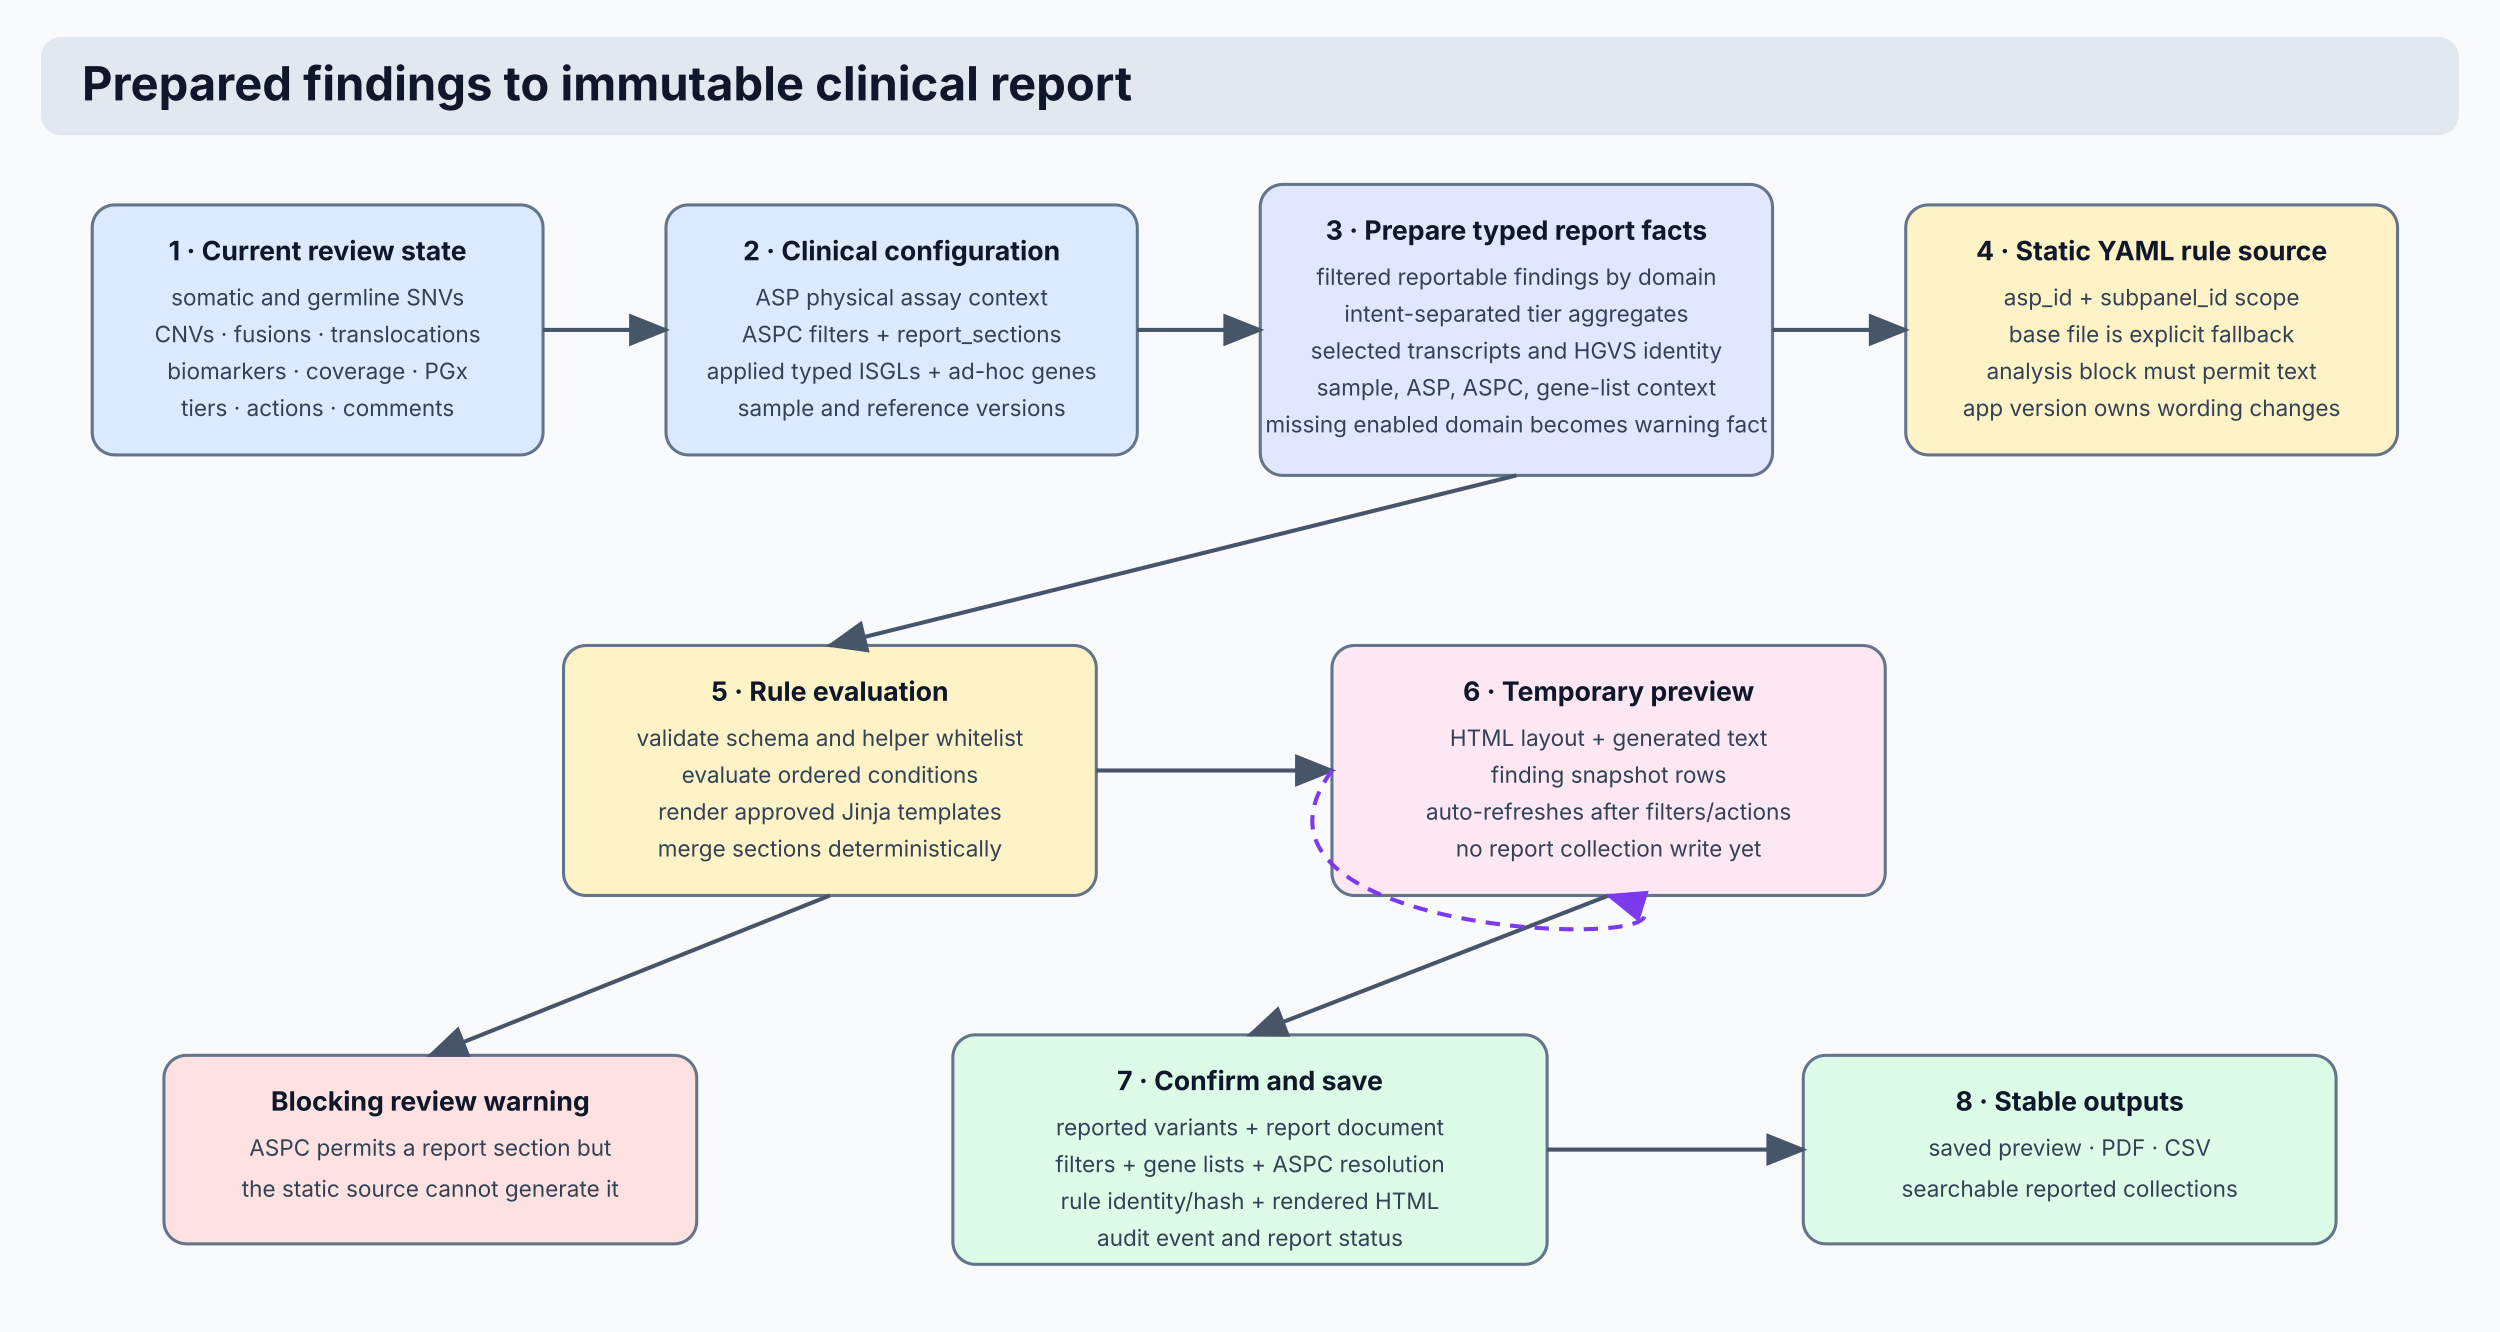
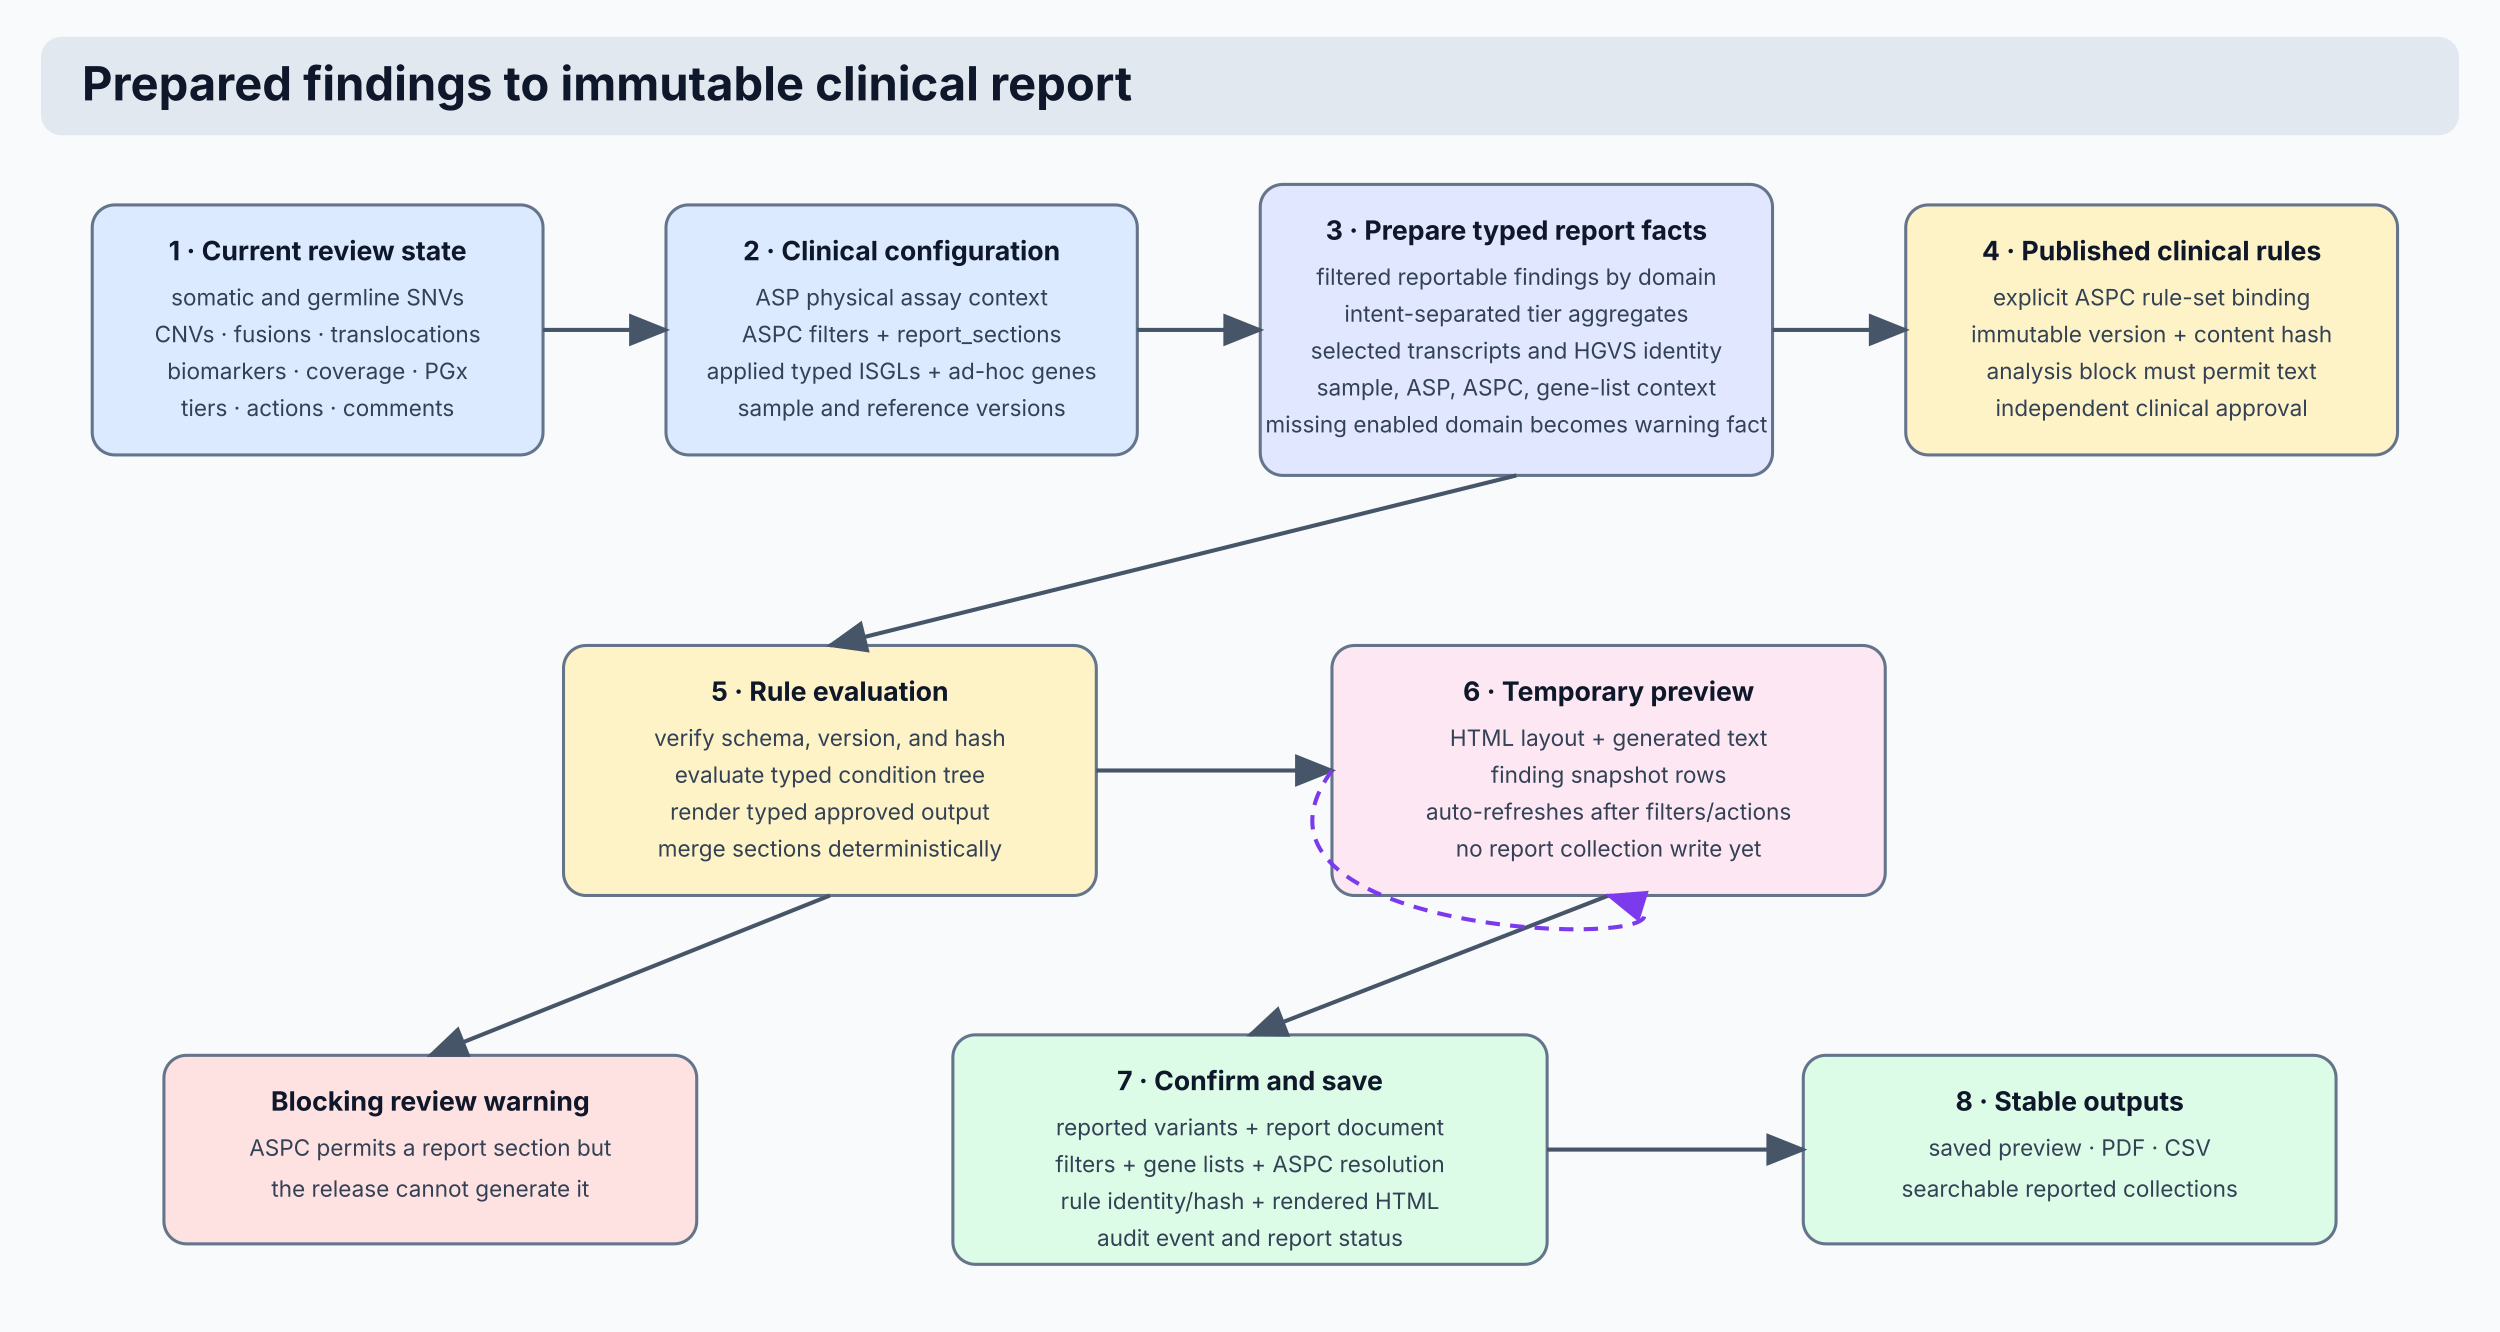
<svg xmlns="http://www.w3.org/2000/svg" width="1220" height="650" viewBox="0 0 1220 650" role="img" aria-labelledby="title desc">
  <defs>
    <style>.canvas{fill:#f8fafc}.band{fill:#e2e8f0}.source{fill:#dbeafe}.prepare{fill:#e0e7ff}.rules{fill:#fef3c7}.preview{fill:#fce7f3}.save{fill:#dcfce7}.alert{fill:#fee2e2}.title{font:700 23px Inter,'Segoe UI',Arial,sans-serif;fill:#0f172a}.label{font:700 13px Inter,'Segoe UI',Arial,sans-serif;fill:#0f172a}.sub{font:11px Inter,'Segoe UI',Arial,sans-serif;fill:#334155}.box{stroke:#64748b;stroke-width:1.5}.arrow{stroke:#475569;stroke-width:2;fill:none;marker-end:url(#a)}.refresh{stroke:#7c3aed;stroke-width:2;fill:none;stroke-dasharray:7 5;marker-end:url(#p)}</style>
    <marker id="a" markerWidth="10" markerHeight="8" refX="9" refY="4" orient="auto">
      <polygon points="0,0 10,4 0,8" fill="#475569" />
    </marker>
    <marker id="p" markerWidth="10" markerHeight="8" refX="9" refY="4" orient="auto">
      <polygon points="0,0 10,4 0,8" fill="#7c3aed" />
    </marker>
  </defs>
  <rect width="1220" height="650" class="canvas" />
  <rect x="20" y="18" width="1180" height="48" rx="10" class="band" />
  <text x="40" y="49" class="title">Prepared findings to immutable clinical report</text>
  <rect x="45" y="100" width="220" height="122" rx="11" class="box source" />
  <text x="155" y="127" text-anchor="middle" class="label">1 · Current review state</text>
  <text x="155" y="149" text-anchor="middle" class="sub">somatic and germline SNVs</text>
  <text x="155" y="167" text-anchor="middle" class="sub">CNVs · fusions · translocations</text>
  <text x="155" y="185" text-anchor="middle" class="sub">biomarkers · coverage · PGx</text>
  <text x="155" y="203" text-anchor="middle" class="sub">tiers · actions · comments</text>
  <rect x="325" y="100" width="230" height="122" rx="11" class="box source" />
  <text x="440" y="127" text-anchor="middle" class="label">2 · Clinical configuration</text>
  <text x="440" y="149" text-anchor="middle" class="sub">ASP physical assay context</text>
  <text x="440" y="167" text-anchor="middle" class="sub">ASPC filters + report_sections</text>
  <text x="440" y="185" text-anchor="middle" class="sub">applied typed ISGLs + ad-hoc genes</text>
  <text x="440" y="203" text-anchor="middle" class="sub">sample and reference versions</text>
  <rect x="615" y="90" width="250" height="142" rx="11" class="box prepare" />
  <text x="740" y="117" text-anchor="middle" class="label">3 · Prepare typed report facts</text>
  <text x="740" y="139" text-anchor="middle" class="sub">filtered reportable findings by domain</text>
  <text x="740" y="157" text-anchor="middle" class="sub">intent-separated tier aggregates</text>
  <text x="740" y="175" text-anchor="middle" class="sub">selected transcripts and HGVS identity</text>
  <text x="740" y="193" text-anchor="middle" class="sub">sample, ASP, ASPC, gene-list context</text>
  <text x="740" y="211" text-anchor="middle" class="sub">missing enabled domain becomes warning fact</text>
  <path d="M265 161 H325" class="arrow" />
  <path d="M555 161 H615" class="arrow" />
  <rect x="930" y="100" width="240" height="122" rx="11" class="box rules" />
-   <text x="1050" y="127" text-anchor="middle" class="label">4 · Static YAML rule source</text>
-   <text x="1050" y="149" text-anchor="middle" class="sub">asp_id + subpanel_id scope</text>
-   <text x="1050" y="167" text-anchor="middle" class="sub">base file is explicit fallback</text>
+   <text x="1050" y="127" text-anchor="middle" class="label">4 · Published clinical rules</text>
+   <text x="1050" y="149" text-anchor="middle" class="sub">explicit ASPC rule-set binding</text>
+   <text x="1050" y="167" text-anchor="middle" class="sub">immutable version + content hash</text>
  <text x="1050" y="185" text-anchor="middle" class="sub">analysis block must permit text</text>
-   <text x="1050" y="203" text-anchor="middle" class="sub">app version owns wording changes</text>
+   <text x="1050" y="203" text-anchor="middle" class="sub">independent clinical approval</text>
  <path d="M865 161 H930" class="arrow" />
  <rect x="275" y="315" width="260" height="122" rx="11" class="box rules" />
  <text x="405" y="342" text-anchor="middle" class="label">5 · Rule evaluation</text>
-   <text x="405" y="364" text-anchor="middle" class="sub">validate schema and helper whitelist</text>
-   <text x="405" y="382" text-anchor="middle" class="sub">evaluate ordered conditions</text>
-   <text x="405" y="400" text-anchor="middle" class="sub">render approved Jinja templates</text>
+   <text x="405" y="364" text-anchor="middle" class="sub">verify schema, version, and hash</text>
+   <text x="405" y="382" text-anchor="middle" class="sub">evaluate typed condition tree</text>
+   <text x="405" y="400" text-anchor="middle" class="sub">render typed approved output</text>
  <text x="405" y="418" text-anchor="middle" class="sub">merge sections deterministically</text>
  <rect x="650" y="315" width="270" height="122" rx="11" class="box preview" />
  <text x="785" y="342" text-anchor="middle" class="label">6 · Temporary preview</text>
  <text x="785" y="364" text-anchor="middle" class="sub">HTML layout + generated text</text>
  <text x="785" y="382" text-anchor="middle" class="sub">finding snapshot rows</text>
  <text x="785" y="400" text-anchor="middle" class="sub">auto-refreshes after filters/actions</text>
  <text x="785" y="418" text-anchor="middle" class="sub">no report collection write yet</text>
  <path d="M740 232 L405 315" class="arrow" />
  <path d="M535 376 H650" class="arrow" />
  <rect x="80" y="515" width="260" height="92" rx="11" class="box alert" />
  <text x="210" y="542" text-anchor="middle" class="label">Blocking review warning</text>
  <text x="210" y="564" text-anchor="middle" class="sub">ASPC permits a report section but</text>
-   <text x="210" y="584" text-anchor="middle" class="sub">the static source cannot generate it</text>
+   <text x="210" y="584" text-anchor="middle" class="sub">the release cannot generate it</text>
  <rect x="465" y="505" width="290" height="112" rx="11" class="box save" />
  <text x="610" y="532" text-anchor="middle" class="label">7 · Confirm and save</text>
  <text x="610" y="554" text-anchor="middle" class="sub">reported variants + report document</text>
  <text x="610" y="572" text-anchor="middle" class="sub">filters + gene lists + ASPC resolution</text>
  <text x="610" y="590" text-anchor="middle" class="sub">rule identity/hash + rendered HTML</text>
  <text x="610" y="608" text-anchor="middle" class="sub">audit event and report status</text>
  <rect x="880" y="515" width="260" height="92" rx="11" class="box save" />
  <text x="1010" y="542" text-anchor="middle" class="label">8 · Stable outputs</text>
  <text x="1010" y="564" text-anchor="middle" class="sub">saved preview · PDF · CSV</text>
  <text x="1010" y="584" text-anchor="middle" class="sub">searchable reported collections</text>
  <path d="M405 437 L210 515" class="arrow" />
  <path d="M785 437 L610 505" class="arrow" />
  <path d="M755 561 H880" class="arrow" />
  <path d="M650 376 C585 465 875 465 785 437" class="refresh" />
</svg>
